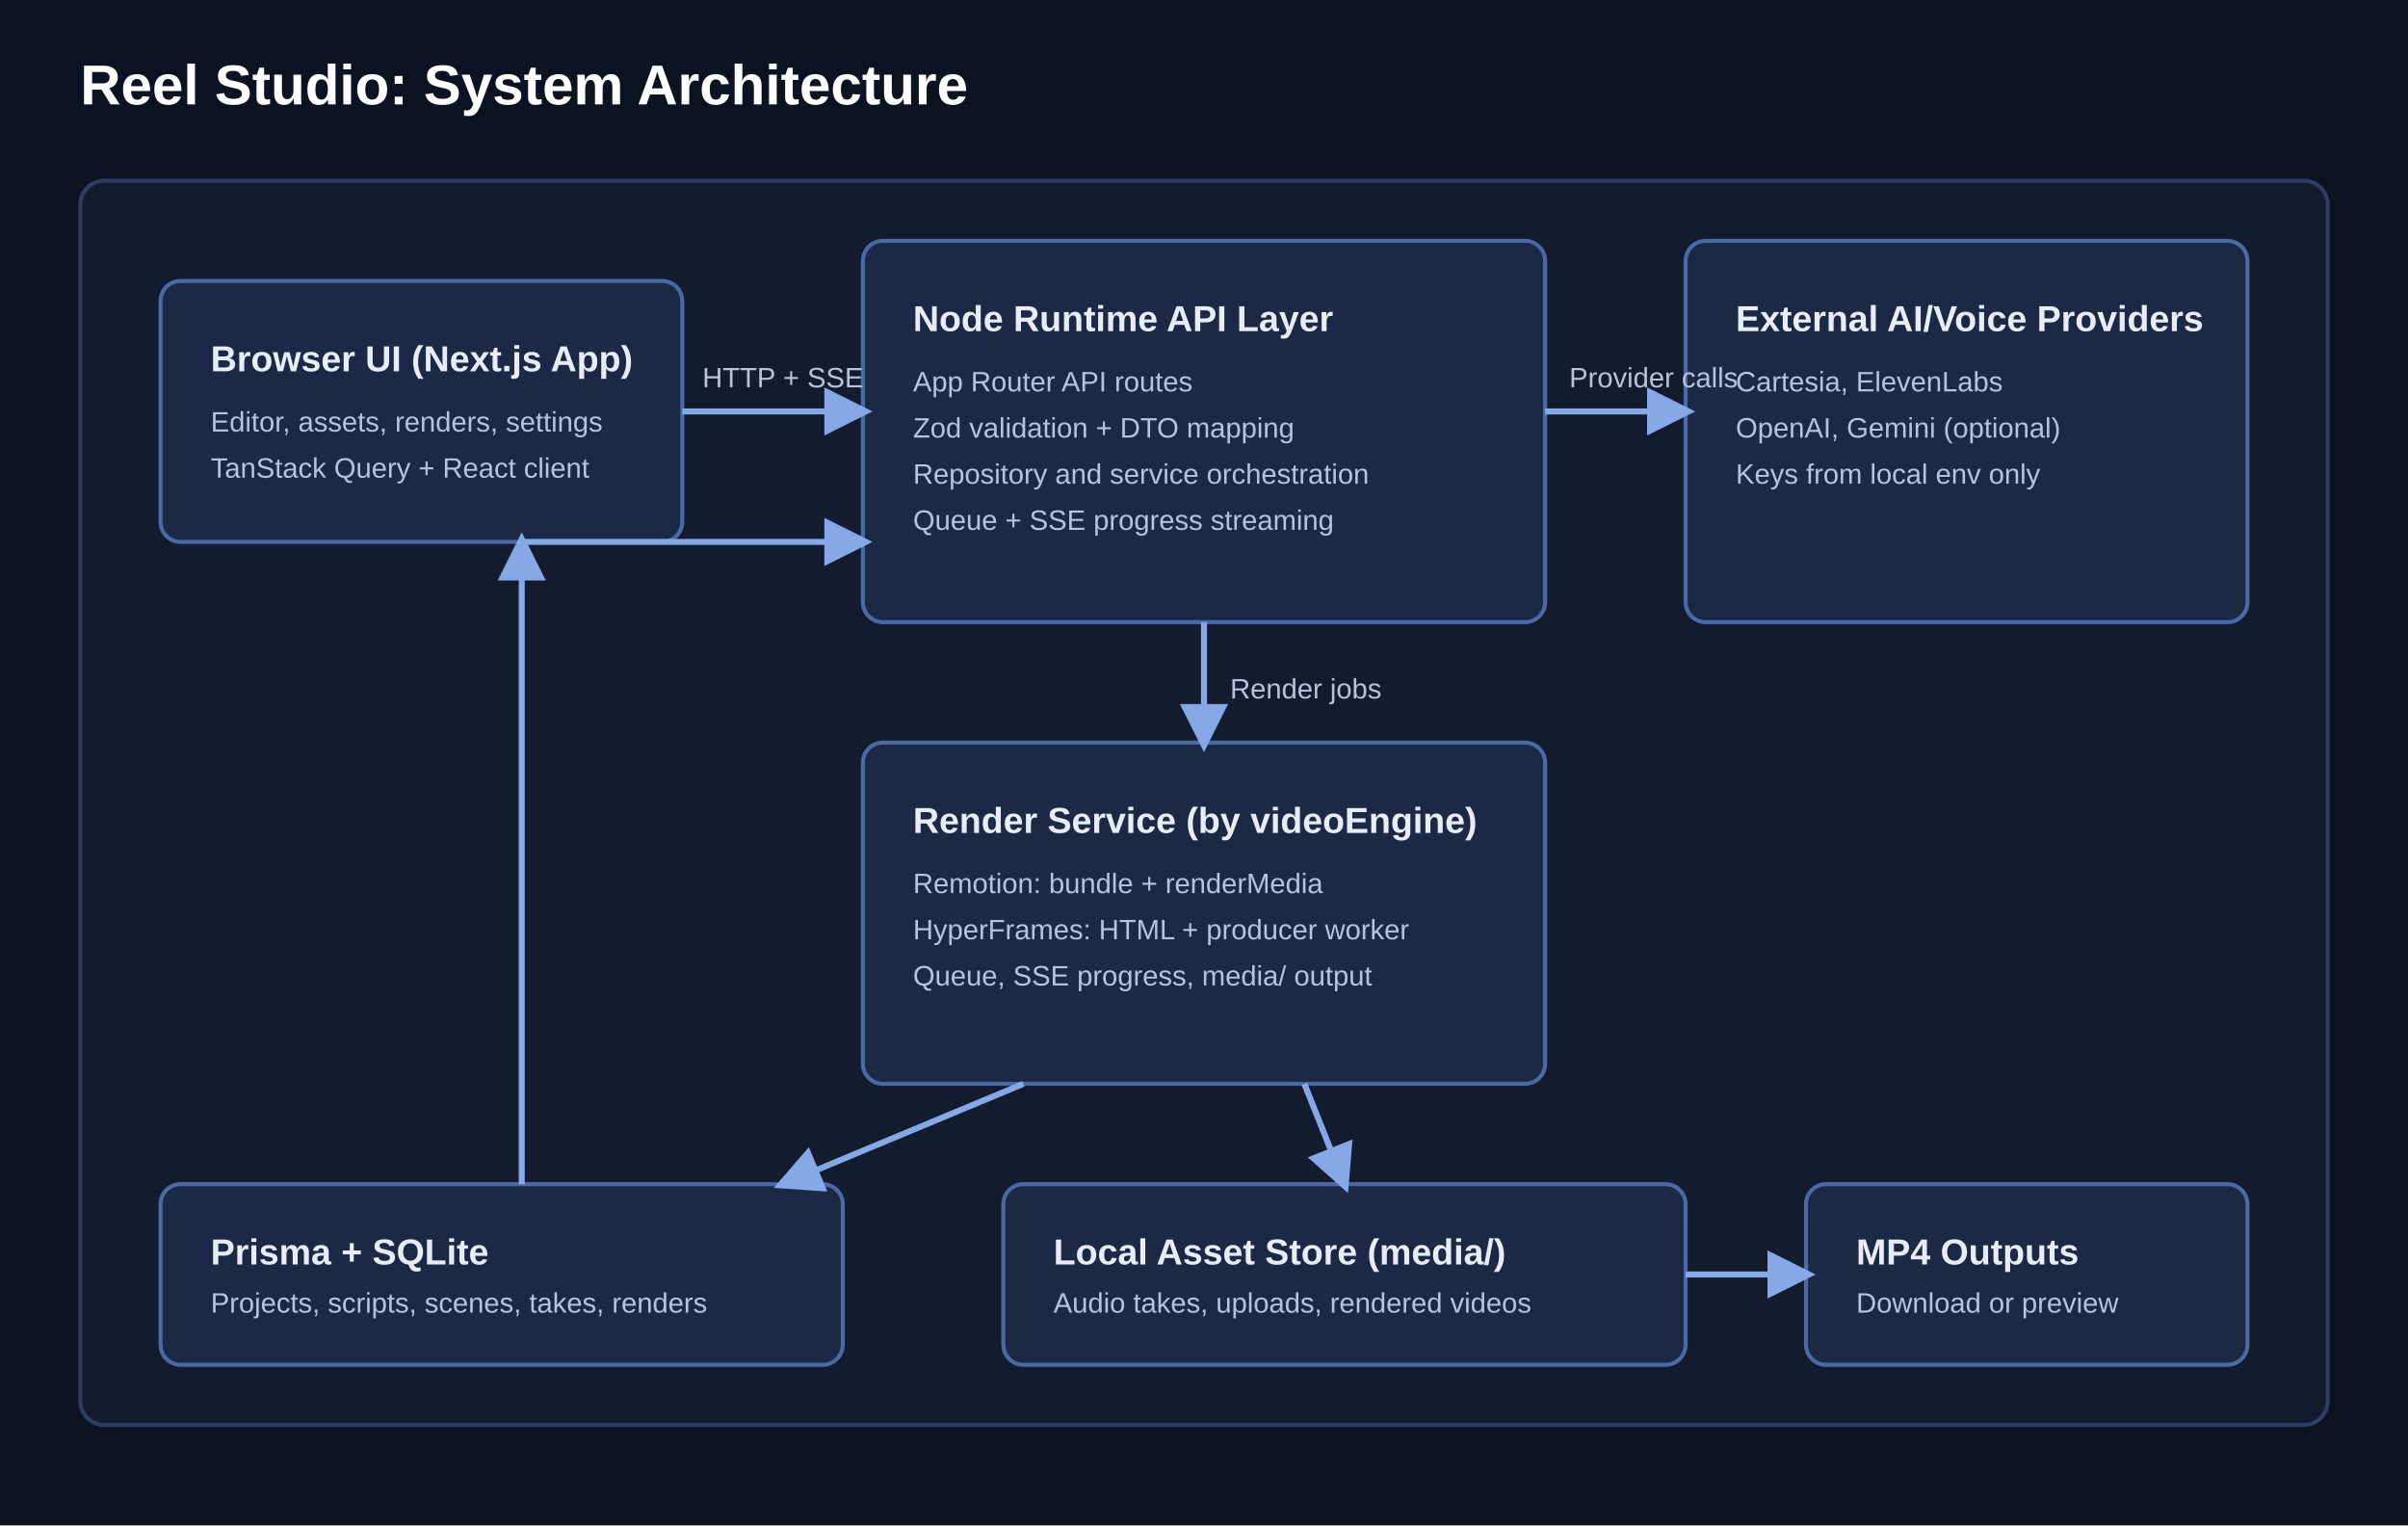
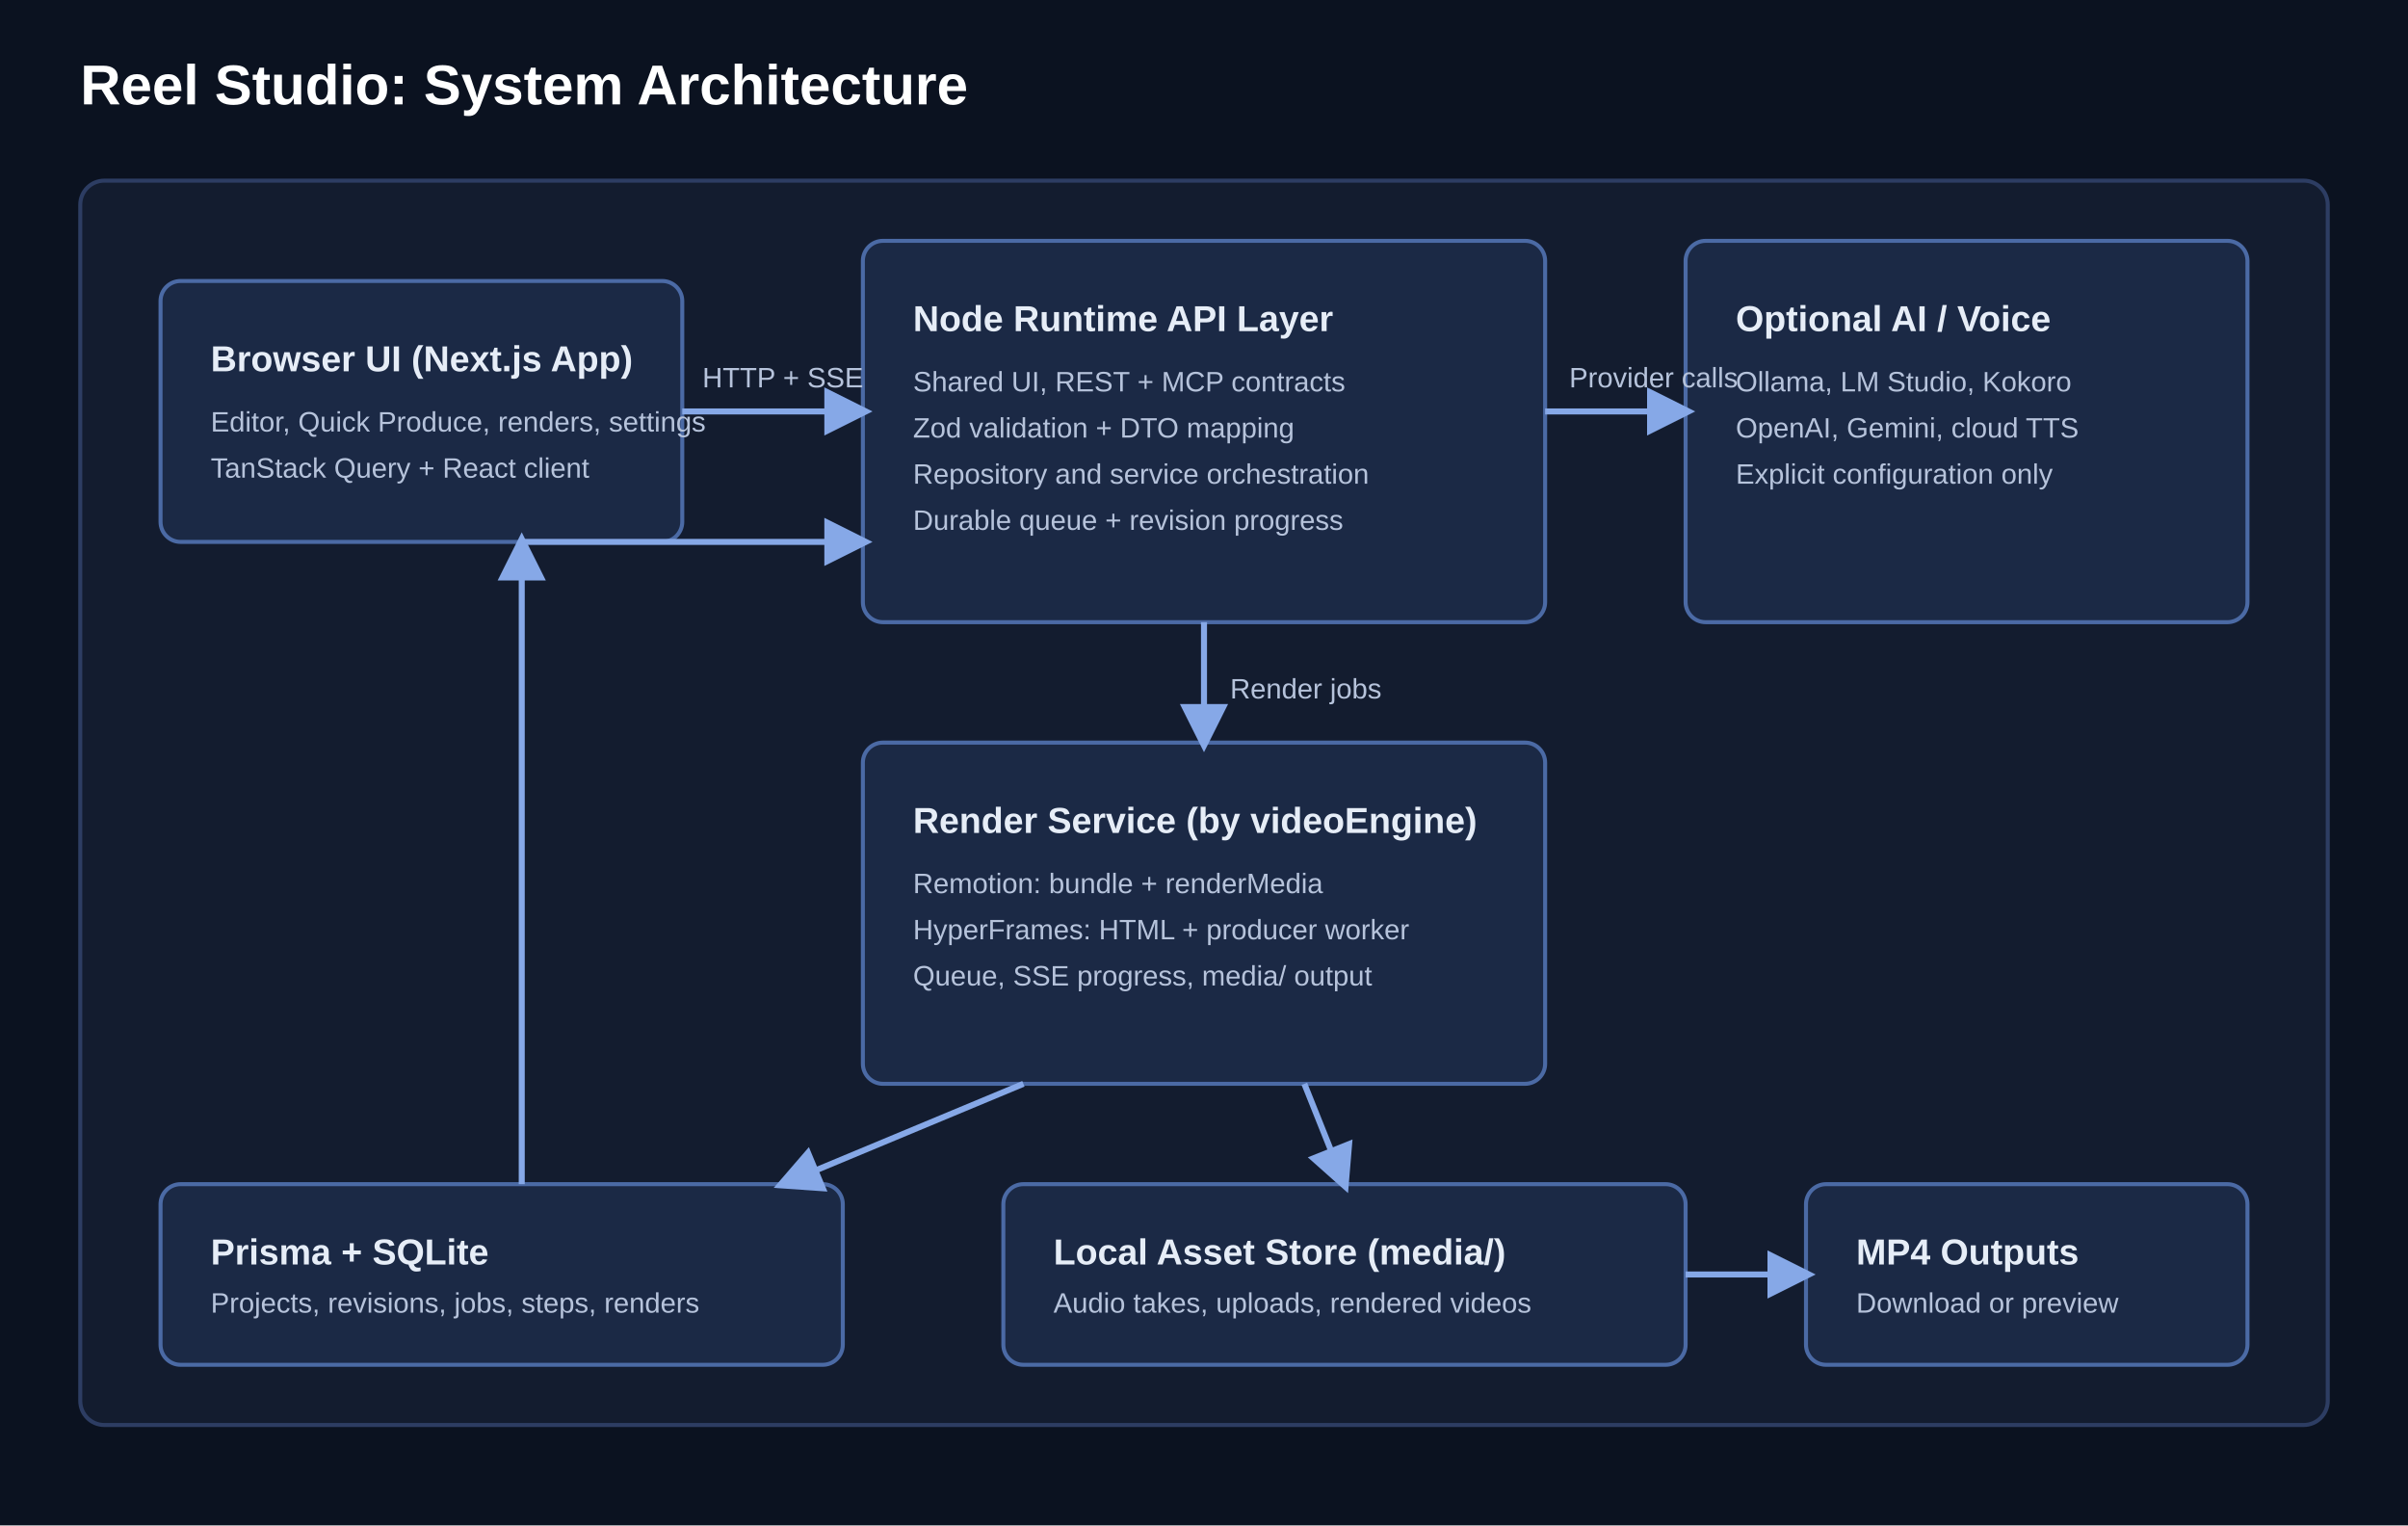
<svg xmlns="http://www.w3.org/2000/svg" width="1200" height="760" viewBox="0 0 1200 760" role="img" aria-labelledby="title desc">
  <defs>
    <style>
      .bg { fill: #0b1220; }
      .panel { fill: #131c2f; stroke: #2d3d63; stroke-width: 2; rx: 12; }
      .box { fill: #1b2945; stroke: #4b6aa5; stroke-width: 2; rx: 10; }
      .label { fill: #e6edf7; font: 600 18px 'Segoe UI', Arial, sans-serif; }
      .small { fill: #b6c3db; font: 14px 'Segoe UI', Arial, sans-serif; }
      .arrow { stroke: #86a8e7; stroke-width: 3; fill: none; marker-end: url(#m); }
      .title { fill: #ffffff; font: 700 28px 'Segoe UI', Arial, sans-serif; }
    </style>
    <marker id="m" viewBox="0 0 10 10" refX="8" refY="5" markerWidth="8" markerHeight="8" orient="auto-start-reverse">
      <path d="M 0 0 L 10 5 L 0 10 z" fill="#86a8e7" />
    </marker>
  </defs>
  <rect class="bg" x="0" y="0" width="1200" height="760" />
  <text class="title" x="40" y="52">Reel Studio: System Architecture</text>
  <rect class="panel" x="40" y="90" width="1120" height="620" />
  <rect class="box" x="80" y="140" width="260" height="130" />
  <text class="label" x="105" y="185">Browser UI (Next.js App)</text>
-   <text class="small" x="105" y="215">Editor, assets, renders, settings</text>
+   <text class="small" x="105" y="215">Editor, Quick Produce, renders, settings</text>
  <text class="small" x="105" y="238">TanStack Query + React client</text>
  <rect class="box" x="430" y="120" width="340" height="190" />
  <text class="label" x="455" y="165">Node Runtime API Layer</text>
-   <text class="small" x="455" y="195">App Router API routes</text>
+   <text class="small" x="455" y="195">Shared UI, REST + MCP contracts</text>
  <text class="small" x="455" y="218">Zod validation + DTO mapping</text>
  <text class="small" x="455" y="241">Repository and service orchestration</text>
-   <text class="small" x="455" y="264">Queue + SSE progress streaming</text>
+   <text class="small" x="455" y="264">Durable queue + revision progress</text>
  <rect class="box" x="840" y="120" width="280" height="190" />
-   <text class="label" x="865" y="165">External AI/Voice Providers</text>
-   <text class="small" x="865" y="195">Cartesia, ElevenLabs</text>
-   <text class="small" x="865" y="218">OpenAI, Gemini (optional)</text>
-   <text class="small" x="865" y="241">Keys from local env only</text>
+   <text class="label" x="865" y="165">Optional AI / Voice</text>
+   <text class="small" x="865" y="195">Ollama, LM Studio, Kokoro</text>
+   <text class="small" x="865" y="218">OpenAI, Gemini, cloud TTS</text>
+   <text class="small" x="865" y="241">Explicit configuration only</text>
  <rect class="box" x="430" y="370" width="340" height="170" />
  <text class="label" x="455" y="415">Render Service (by videoEngine)</text>
  <text class="small" x="455" y="445">Remotion: bundle + renderMedia</text>
  <text class="small" x="455" y="468">HyperFrames: HTML + producer worker</text>
  <text class="small" x="455" y="491">Queue, SSE progress, media/ output</text>
  <rect class="box" x="80" y="590" width="340" height="90" />
  <text class="label" x="105" y="630">Prisma + SQLite</text>
-   <text class="small" x="105" y="654">Projects, scripts, scenes, takes, renders</text>
+   <text class="small" x="105" y="654">Projects, revisions, jobs, steps, renders</text>
  <rect class="box" x="500" y="590" width="340" height="90" />
  <text class="label" x="525" y="630">Local Asset Store (media/)</text>
  <text class="small" x="525" y="654">Audio takes, uploads, rendered videos</text>
  <rect class="box" x="900" y="590" width="220" height="90" />
  <text class="label" x="925" y="630">MP4 Outputs</text>
  <text class="small" x="925" y="654">Download or preview</text>
  <path class="arrow" d="M 340 205 L 430 205" />
  <path class="arrow" d="M 770 205 L 840 205" />
  <path class="arrow" d="M 600 310 L 600 370" />
  <path class="arrow" d="M 510 540 L 390 590" />
  <path class="arrow" d="M 650 540 L 670 590" />
  <path class="arrow" d="M 840 635 L 900 635" />
  <path class="arrow" d="M 260 590 L 260 270" />
  <path class="arrow" d="M 260 270 L 430 270" />
  <text class="small" x="350" y="193">HTTP + SSE</text>
  <text class="small" x="782" y="193">Provider calls</text>
  <text class="small" x="613" y="348">Render jobs</text>
</svg>
